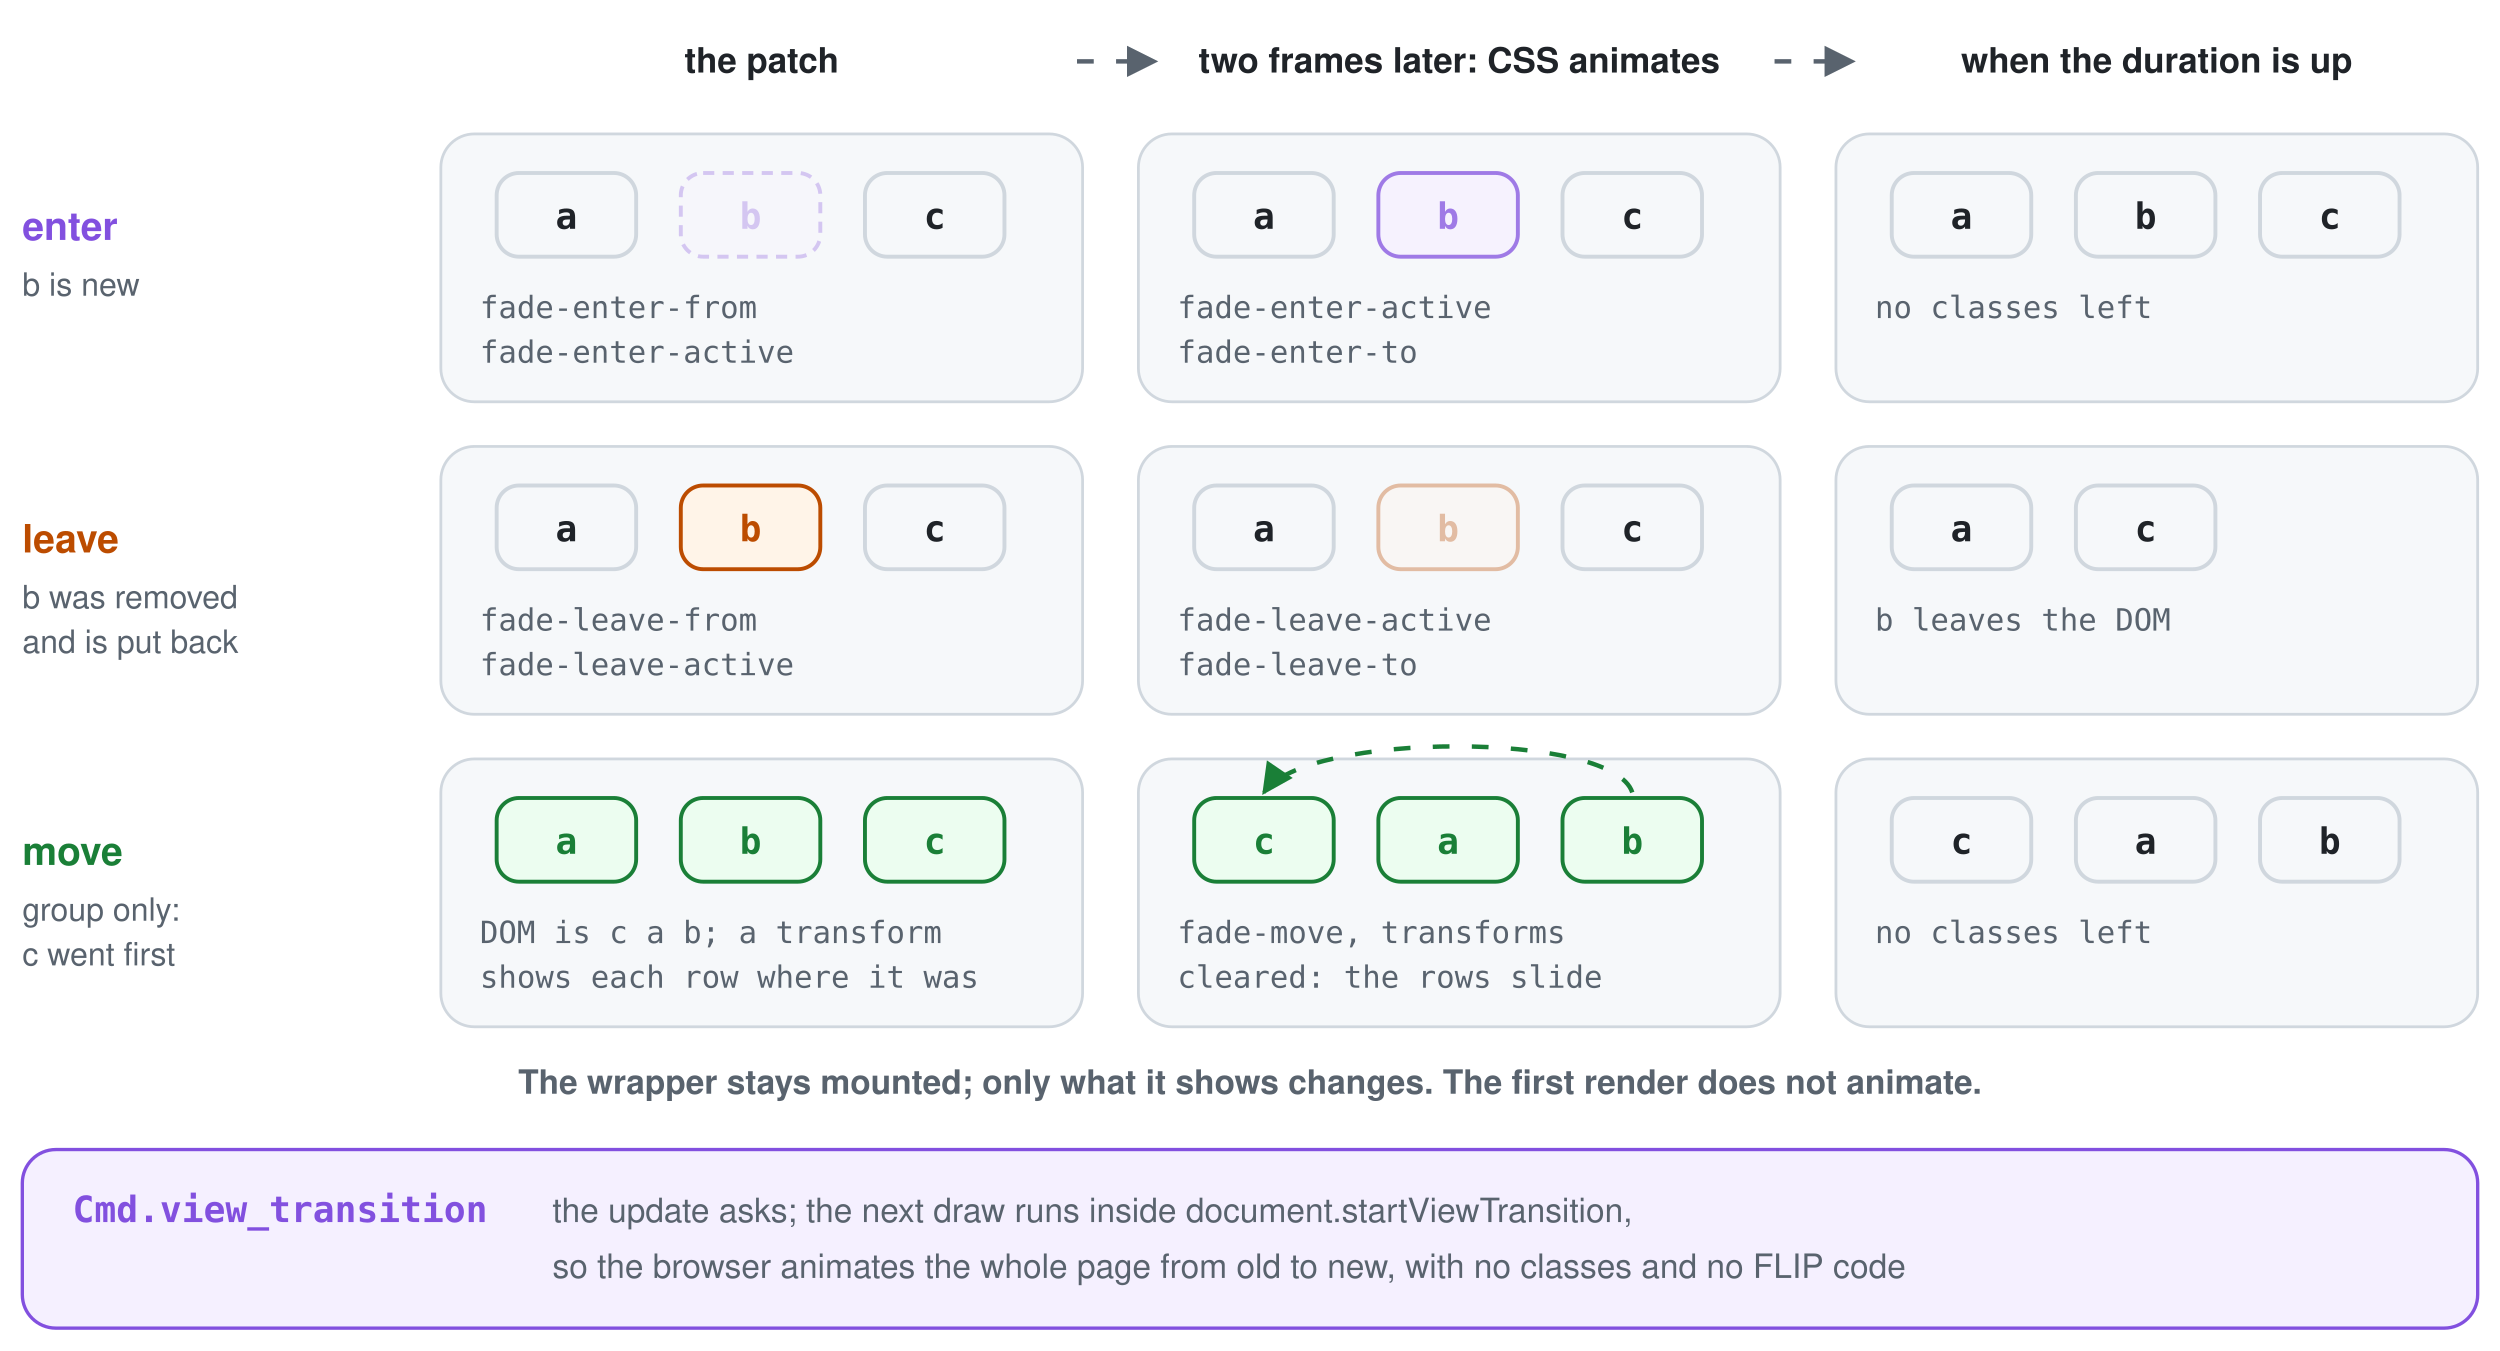
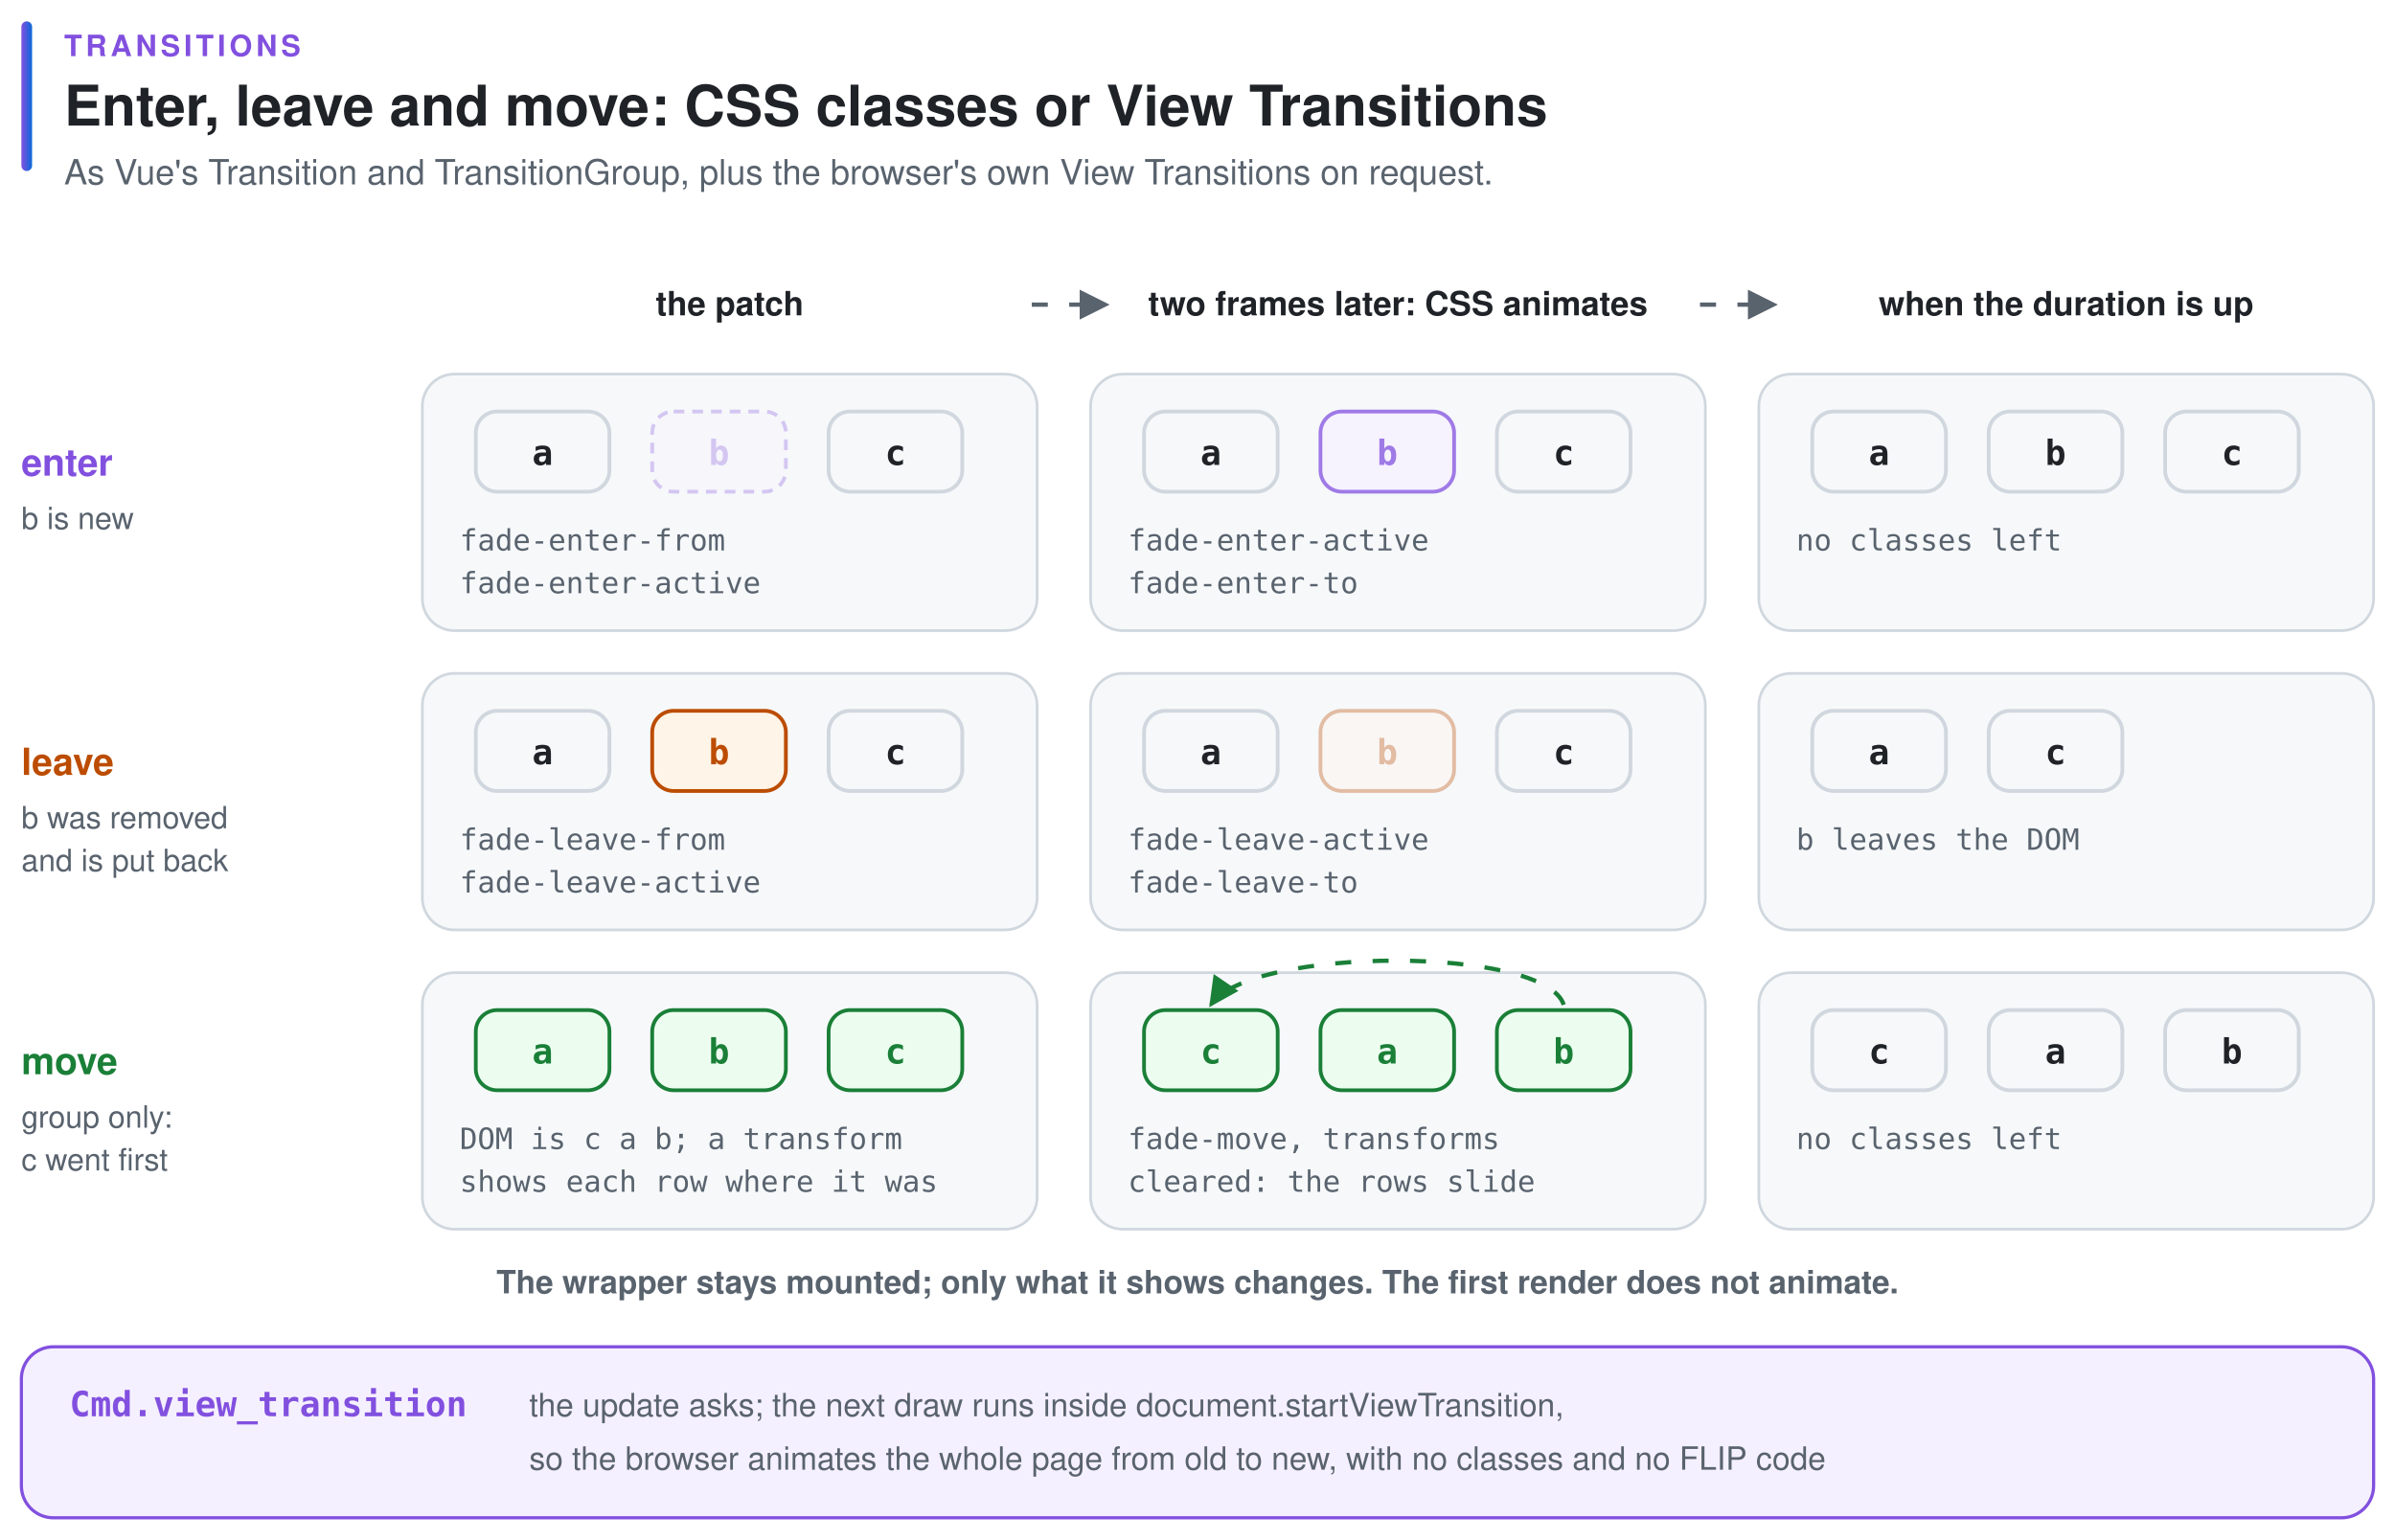
- <svg xmlns="http://www.w3.org/2000/svg" viewBox="-8 -8 896 484" width="896" height="484" role="img" aria-label="Transitions, as Vue's Transition and TransitionGroup, with name fade. Enter: in the patch the new row b gets fade-enter-from and fade-enter-active, two frames later fade-enter-to replaces fade-enter-from while CSS animates, and when the duration is up no classes are left. Leave: the removed row b is put back where it was with fade-leave-from and fade-leave-active, two frames later fade-leave-to, and when the duration is up it leaves the DOM. Move, in a group: row c went first, so after the patch the DOM is c a b but a transform shows every moved row where it was; two frames later the rows get fade-move and the transforms are cleared, so they slide to their new places; at the end no classes are left. Cmd.view_transition makes the next draw run inside document.startViewTransition, so the browser animates the whole page">
+ <svg xmlns="http://www.w3.org/2000/svg" viewBox="-8 -8 896 576" width="896" height="576" role="img" aria-label="Enter, leave and move: CSS classes or View Transitions. As Vue's Transition and TransitionGroup, plus the browser's own View Transitions on request. Transitions, as Vue's Transition and TransitionGroup, with name fade. Enter: in the patch the new row b gets fade-enter-from and fade-enter-active, two frames later fade-enter-to replaces fade-enter-from while CSS animates, and when the duration is up no classes are left. Leave: the removed row b is put back where it was with fade-leave-from and fade-leave-active, two frames later fade-leave-to, and when the duration is up it leaves the DOM. Move, in a group: row c went first, so after the patch the DOM is c a b but a transform shows every moved row where it was; two frames later the rows get fade-move and the transforms are cleared, so they slide to their new places; at the end no classes are left. Cmd.view_transition makes the next draw run inside document.startViewTransition, so the browser animates the whole page">
  <style>text { font-family: -apple-system, BlinkMacSystemFont, 'Segoe UI', Helvetica, Arial, sans-serif; fill: #1f2328; }.mono { font-family: ui-monospace, SFMono-Regular, Menlo, Consolas, monospace; white-space: pre; }.muted { fill: #59636e; } .faint { fill: #8c959f; }.accent { fill: #8250df; } .green { fill: #1a7f37; }.orange { fill: #bc4c00; } .blue { fill: #0969da; }.flow { stroke-dasharray: 6 8; animation: flow 1.1s linear infinite; }@keyframes flow { to { stroke-dashoffset: -28; } }.pulse { animation: pulse 2.2s ease-in-out infinite; }@keyframes pulse { 0%, 100% { opacity: 1; } 50% { opacity: 0.35; } }@media (prefers-reduced-motion: reduce) { .flow, .pulse { animation: none; } }</style>
  <defs>
    <marker id="arrow-muted" viewBox="0 0 10 10" refX="9" refY="5" markerWidth="7" markerHeight="7" orient="auto-start-reverse">
      <path d="M0,0 L10,5 L0,10 z" fill="#59636e" />
    </marker>
    <marker id="arrow-accent" viewBox="0 0 10 10" refX="9" refY="5" markerWidth="7" markerHeight="7" orient="auto-start-reverse">
      <path d="M0,0 L10,5 L0,10 z" fill="#8250df" />
    </marker>
    <marker id="arrow-green" viewBox="0 0 10 10" refX="9" refY="5" markerWidth="7" markerHeight="7" orient="auto-start-reverse">
      <path d="M0,0 L10,5 L0,10 z" fill="#1a7f37" />
    </marker>
    <marker id="arrow-orange" viewBox="0 0 10 10" refX="9" refY="5" markerWidth="7" markerHeight="7" orient="auto-start-reverse">
      <path d="M0,0 L10,5 L0,10 z" fill="#bc4c00" />
    </marker>
    <marker id="arrow-blue" viewBox="0 0 10 10" refX="9" refY="5" markerWidth="7" markerHeight="7" orient="auto-start-reverse">
      <path d="M0,0 L10,5 L0,10 z" fill="#0969da" />
    </marker>
    <filter id="lift" x="-5%" y="-5%" width="110%" height="125%">
      <feDropShadow dx="0" dy="2" stdDeviation="3" flood-color="#1f2328" flood-opacity="0.10" />
    </filter>
    <linearGradient id="glow" x1="0" y1="0" x2="1" y2="0">
      <stop offset="0" stop-color="#8250df" />
      <stop offset="1" stop-color="#0969da" />
    </linearGradient>
  </defs>
-   <text x="265" y="18" font-size="12.5" xml:space="preserve" font-weight="700" text-anchor="middle">the patch</text>
-   <text x="515" y="18" font-size="12.5" xml:space="preserve" font-weight="700" text-anchor="middle">two frames later: CSS animates</text>
-   <text x="765" y="18" font-size="12.5" xml:space="preserve" font-weight="700" text-anchor="middle">when the duration is up</text>
-   <line x1="378" y1="14" x2="406" y2="14" stroke="#59636e" stroke-width="1.6" marker-end="url(#arrow-muted)" class="flow" />
-   <line x1="628" y1="14" x2="656" y2="14" stroke="#59636e" stroke-width="1.6" marker-end="url(#arrow-muted)" class="flow" />
-   <text x="0" y="78" font-size="14" xml:space="preserve" class="accent" font-weight="700">enter</text>
-   <text x="0" y="98" font-size="11.5" xml:space="preserve" class="muted">b is new</text>
-   <rect x="150" y="40" width="230" height="96" rx="12" fill="#f6f8fa" stroke="#d0d7de" stroke-width="1" />
-   <g opacity="1">
-     <rect x="170" y="54" width="50" height="30" rx="8" fill="#f6f8fa" stroke="#d0d7de" stroke-width="1.4" />
-     <text x="195" y="74" font-size="13" xml:space="preserve" class="mono" font-weight="700" text-anchor="middle">a</text>
+   <rect x="0" y="0" width="4" height="56" rx="2" fill="url(#glow)" />
+   <text letter-spacing="1.4" x="16" y="13" font-size="11" xml:space="preserve" class="accent" font-weight="800">TRANSITIONS</text>
+   <text x="16" y="39" font-size="21" xml:space="preserve" font-weight="800">Enter, leave and move: CSS classes or View Transitions</text>
+   <text x="16" y="61" font-size="13" xml:space="preserve" class="muted">As Vue's Transition and TransitionGroup, plus the browser's own View Transitions on request.</text>
+   <line x1="0" y1="76" x2="880" y2="76" stroke="url(#glow)" stroke-width="1.2" opacity="0.35" />
+   <g transform="translate(0 92)">
+     <text x="265" y="18" font-size="12.5" xml:space="preserve" font-weight="700" text-anchor="middle">the patch</text>
+     <text x="515" y="18" font-size="12.5" xml:space="preserve" font-weight="700" text-anchor="middle">two frames later: CSS animates</text>
+     <text x="765" y="18" font-size="12.5" xml:space="preserve" font-weight="700" text-anchor="middle">when the duration is up</text>
+     <line x1="378" y1="14" x2="406" y2="14" stroke="#59636e" stroke-width="1.6" marker-end="url(#arrow-muted)" class="flow" />
+     <line x1="628" y1="14" x2="656" y2="14" stroke="#59636e" stroke-width="1.6" marker-end="url(#arrow-muted)" class="flow" />
+     <text x="0" y="78" font-size="14" xml:space="preserve" class="accent" font-weight="700">enter</text>
+     <text x="0" y="98" font-size="11.5" xml:space="preserve" class="muted">b is new</text>
+     <rect x="150" y="40" width="230" height="96" rx="12" fill="#f6f8fa" stroke="#d0d7de" stroke-width="1" />
+     <g opacity="1">
+       <rect x="170" y="54" width="50" height="30" rx="8" fill="#f6f8fa" stroke="#d0d7de" stroke-width="1.4" />
+       <text x="195" y="74" font-size="13" xml:space="preserve" class="mono" font-weight="700" text-anchor="middle">a</text>
+     </g>
+     <g opacity="0.3">
+       <rect x="236" y="54" width="50" height="30" rx="8" fill="#f5f0ff" stroke="#8250df" stroke-width="1.4" stroke-dasharray="4 3" />
+       <text x="261" y="74" font-size="13" xml:space="preserve" class="mono accent" font-weight="700" text-anchor="middle">b</text>
+     </g>
+     <g opacity="1">
+       <rect x="302" y="54" width="50" height="30" rx="8" fill="#f6f8fa" stroke="#d0d7de" stroke-width="1.4" />
+       <text x="327" y="74" font-size="13" xml:space="preserve" class="mono" font-weight="700" text-anchor="middle">c</text>
+     </g>
+     <text x="164" y="106" font-size="11" xml:space="preserve" class="mono muted">fade-enter-from</text>
+     <text x="164" y="122" font-size="11" xml:space="preserve" class="mono muted">fade-enter-active</text>
+     <rect x="400" y="40" width="230" height="96" rx="12" fill="#f6f8fa" stroke="#d0d7de" stroke-width="1" />
+     <g opacity="1">
+       <rect x="420" y="54" width="50" height="30" rx="8" fill="#f6f8fa" stroke="#d0d7de" stroke-width="1.4" />
+       <text x="445" y="74" font-size="13" xml:space="preserve" class="mono" font-weight="700" text-anchor="middle">a</text>
+     </g>
+     <g opacity="0.75">
+       <rect x="486" y="54" width="50" height="30" rx="8" fill="#f5f0ff" stroke="#8250df" stroke-width="1.4" />
+       <text x="511" y="74" font-size="13" xml:space="preserve" class="mono accent" font-weight="700" text-anchor="middle">b</text>
+     </g>
+     <g opacity="1">
+       <rect x="552" y="54" width="50" height="30" rx="8" fill="#f6f8fa" stroke="#d0d7de" stroke-width="1.4" />
+       <text x="577" y="74" font-size="13" xml:space="preserve" class="mono" font-weight="700" text-anchor="middle">c</text>
+     </g>
+     <text x="414" y="106" font-size="11" xml:space="preserve" class="mono muted">fade-enter-active</text>
+     <text x="414" y="122" font-size="11" xml:space="preserve" class="mono muted">fade-enter-to</text>
+     <rect x="650" y="40" width="230" height="96" rx="12" fill="#f6f8fa" stroke="#d0d7de" stroke-width="1" />
+     <g opacity="1">
+       <rect x="670" y="54" width="50" height="30" rx="8" fill="#f6f8fa" stroke="#d0d7de" stroke-width="1.4" />
+       <text x="695" y="74" font-size="13" xml:space="preserve" class="mono" font-weight="700" text-anchor="middle">a</text>
+     </g>
+     <g opacity="1">
+       <rect x="736" y="54" width="50" height="30" rx="8" fill="#f6f8fa" stroke="#d0d7de" stroke-width="1.4" />
+       <text x="761" y="74" font-size="13" xml:space="preserve" class="mono" font-weight="700" text-anchor="middle">b</text>
+     </g>
+     <g opacity="1">
+       <rect x="802" y="54" width="50" height="30" rx="8" fill="#f6f8fa" stroke="#d0d7de" stroke-width="1.4" />
+       <text x="827" y="74" font-size="13" xml:space="preserve" class="mono" font-weight="700" text-anchor="middle">c</text>
+     </g>
+     <text x="664" y="106" font-size="11" xml:space="preserve" class="mono muted">no classes left</text>
+     <text x="0" y="190" font-size="14" xml:space="preserve" class="orange" font-weight="700">leave</text>
+     <text x="0" y="210" font-size="11.5" xml:space="preserve" class="muted">b was removed</text>
+     <text x="0" y="226" font-size="11.5" xml:space="preserve" class="muted">and is put back</text>
+     <rect x="150" y="152" width="230" height="96" rx="12" fill="#f6f8fa" stroke="#d0d7de" stroke-width="1" />
+     <g opacity="1">
+       <rect x="170" y="166" width="50" height="30" rx="8" fill="#f6f8fa" stroke="#d0d7de" stroke-width="1.4" />
+       <text x="195" y="186" font-size="13" xml:space="preserve" class="mono" font-weight="700" text-anchor="middle">a</text>
+     </g>
+     <g opacity="1">
+       <rect x="236" y="166" width="50" height="30" rx="8" fill="#fff4e8" stroke="#bc4c00" stroke-width="1.4" />
+       <text x="261" y="186" font-size="13" xml:space="preserve" class="mono orange" font-weight="700" text-anchor="middle">b</text>
+     </g>
+     <g opacity="1">
+       <rect x="302" y="166" width="50" height="30" rx="8" fill="#f6f8fa" stroke="#d0d7de" stroke-width="1.4" />
+       <text x="327" y="186" font-size="13" xml:space="preserve" class="mono" font-weight="700" text-anchor="middle">c</text>
+     </g>
+     <text x="164" y="218" font-size="11" xml:space="preserve" class="mono muted">fade-leave-from</text>
+     <text x="164" y="234" font-size="11" xml:space="preserve" class="mono muted">fade-leave-active</text>
+     <rect x="400" y="152" width="230" height="96" rx="12" fill="#f6f8fa" stroke="#d0d7de" stroke-width="1" />
+     <g opacity="1">
+       <rect x="420" y="166" width="50" height="30" rx="8" fill="#f6f8fa" stroke="#d0d7de" stroke-width="1.4" />
+       <text x="445" y="186" font-size="13" xml:space="preserve" class="mono" font-weight="700" text-anchor="middle">a</text>
+     </g>
+     <g opacity="0.35">
+       <rect x="486" y="166" width="50" height="30" rx="8" fill="#fff4e8" stroke="#bc4c00" stroke-width="1.4" />
+       <text x="511" y="186" font-size="13" xml:space="preserve" class="mono orange" font-weight="700" text-anchor="middle">b</text>
+     </g>
+     <g opacity="1">
+       <rect x="552" y="166" width="50" height="30" rx="8" fill="#f6f8fa" stroke="#d0d7de" stroke-width="1.4" />
+       <text x="577" y="186" font-size="13" xml:space="preserve" class="mono" font-weight="700" text-anchor="middle">c</text>
+     </g>
+     <text x="414" y="218" font-size="11" xml:space="preserve" class="mono muted">fade-leave-active</text>
+     <text x="414" y="234" font-size="11" xml:space="preserve" class="mono muted">fade-leave-to</text>
+     <rect x="650" y="152" width="230" height="96" rx="12" fill="#f6f8fa" stroke="#d0d7de" stroke-width="1" />
+     <g opacity="1">
+       <rect x="670" y="166" width="50" height="30" rx="8" fill="#f6f8fa" stroke="#d0d7de" stroke-width="1.4" />
+       <text x="695" y="186" font-size="13" xml:space="preserve" class="mono" font-weight="700" text-anchor="middle">a</text>
+     </g>
+     <g opacity="1">
+       <rect x="736" y="166" width="50" height="30" rx="8" fill="#f6f8fa" stroke="#d0d7de" stroke-width="1.4" />
+       <text x="761" y="186" font-size="13" xml:space="preserve" class="mono" font-weight="700" text-anchor="middle">c</text>
+     </g>
+     <text x="664" y="218" font-size="11" xml:space="preserve" class="mono muted">b leaves the DOM</text>
+     <text x="0" y="302" font-size="14" xml:space="preserve" class="green" font-weight="700">move</text>
+     <text x="0" y="322" font-size="11.5" xml:space="preserve" class="muted">group only:</text>
+     <text x="0" y="338" font-size="11.5" xml:space="preserve" class="muted">c went first</text>
+     <rect x="150" y="264" width="230" height="96" rx="12" fill="#f6f8fa" stroke="#d0d7de" stroke-width="1" />
+     <g opacity="1">
+       <rect x="170" y="278" width="50" height="30" rx="8" fill="#ecfdf0" stroke="#1a7f37" stroke-width="1.4" />
+       <text x="195" y="298" font-size="13" xml:space="preserve" class="mono green" font-weight="700" text-anchor="middle">a</text>
+     </g>
+     <g opacity="1">
+       <rect x="236" y="278" width="50" height="30" rx="8" fill="#ecfdf0" stroke="#1a7f37" stroke-width="1.4" />
+       <text x="261" y="298" font-size="13" xml:space="preserve" class="mono green" font-weight="700" text-anchor="middle">b</text>
+     </g>
+     <g opacity="1">
+       <rect x="302" y="278" width="50" height="30" rx="8" fill="#ecfdf0" stroke="#1a7f37" stroke-width="1.4" />
+       <text x="327" y="298" font-size="13" xml:space="preserve" class="mono green" font-weight="700" text-anchor="middle">c</text>
+     </g>
+     <text x="164" y="330" font-size="11" xml:space="preserve" class="mono muted">DOM is c a b; a transform</text>
+     <text x="164" y="346" font-size="11" xml:space="preserve" class="mono muted">shows each row where it was</text>
+     <rect x="400" y="264" width="230" height="96" rx="12" fill="#f6f8fa" stroke="#d0d7de" stroke-width="1" />
+     <g opacity="1">
+       <rect x="420" y="278" width="50" height="30" rx="8" fill="#ecfdf0" stroke="#1a7f37" stroke-width="1.4" />
+       <text x="445" y="298" font-size="13" xml:space="preserve" class="mono green" font-weight="700" text-anchor="middle">c</text>
+     </g>
+     <g opacity="1">
+       <rect x="486" y="278" width="50" height="30" rx="8" fill="#ecfdf0" stroke="#1a7f37" stroke-width="1.4" />
+       <text x="511" y="298" font-size="13" xml:space="preserve" class="mono green" font-weight="700" text-anchor="middle">a</text>
+     </g>
+     <g opacity="1">
+       <rect x="552" y="278" width="50" height="30" rx="8" fill="#ecfdf0" stroke="#1a7f37" stroke-width="1.4" />
+       <text x="577" y="298" font-size="13" xml:space="preserve" class="mono green" font-weight="700" text-anchor="middle">b</text>
+     </g>
+     <text x="414" y="330" font-size="11" xml:space="preserve" class="mono muted">fade-move, transforms</text>
+     <text x="414" y="346" font-size="11" xml:space="preserve" class="mono muted">cleared: the rows slide</text>
+     <rect x="650" y="264" width="230" height="96" rx="12" fill="#f6f8fa" stroke="#d0d7de" stroke-width="1" />
+     <g opacity="1">
+       <rect x="670" y="278" width="50" height="30" rx="8" fill="#f6f8fa" stroke="#d0d7de" stroke-width="1.4" />
+       <text x="695" y="298" font-size="13" xml:space="preserve" class="mono" font-weight="700" text-anchor="middle">c</text>
+     </g>
+     <g opacity="1">
+       <rect x="736" y="278" width="50" height="30" rx="8" fill="#f6f8fa" stroke="#d0d7de" stroke-width="1.4" />
+       <text x="761" y="298" font-size="13" xml:space="preserve" class="mono" font-weight="700" text-anchor="middle">a</text>
+     </g>
+     <g opacity="1">
+       <rect x="802" y="278" width="50" height="30" rx="8" fill="#f6f8fa" stroke="#d0d7de" stroke-width="1.4" />
+       <text x="827" y="298" font-size="13" xml:space="preserve" class="mono" font-weight="700" text-anchor="middle">b</text>
+     </g>
+     <text x="664" y="330" font-size="11" xml:space="preserve" class="mono muted">no classes left</text>
+     <path d="M577,276 C570,254 460,254 445,276" fill="none" stroke="#1a7f37" stroke-width="1.6" marker-end="url(#arrow-green)" class="flow" />
+     <text x="440" y="384" font-size="12" xml:space="preserve" class="muted" font-weight="600" text-anchor="middle">The wrapper stays mounted; only what it shows changes. The first render does not animate.</text>
+     <rect x="0" y="404" width="880" height="64" rx="12" fill="#f5f0ff" stroke="#8250df" stroke-width="1.2" />
+     <text x="18" y="430" font-size="13" xml:space="preserve" class="mono accent" font-weight="700">Cmd.view_transition</text>
+     <text x="190" y="430" font-size="12" xml:space="preserve" class="muted">the update asks; the next draw runs inside document.startViewTransition,</text>
+     <text x="190" y="450" font-size="12" xml:space="preserve" class="muted">so the browser animates the whole page from old to new, with no classes and no FLIP code</text>
  </g>
-   <g opacity="0.3">
-     <rect x="236" y="54" width="50" height="30" rx="8" fill="#f5f0ff" stroke="#8250df" stroke-width="1.4" stroke-dasharray="4 3" />
-     <text x="261" y="74" font-size="13" xml:space="preserve" class="mono accent" font-weight="700" text-anchor="middle">b</text>
-   </g>
-   <g opacity="1">
-     <rect x="302" y="54" width="50" height="30" rx="8" fill="#f6f8fa" stroke="#d0d7de" stroke-width="1.4" />
-     <text x="327" y="74" font-size="13" xml:space="preserve" class="mono" font-weight="700" text-anchor="middle">c</text>
-   </g>
-   <text x="164" y="106" font-size="11" xml:space="preserve" class="mono muted">fade-enter-from</text>
-   <text x="164" y="122" font-size="11" xml:space="preserve" class="mono muted">fade-enter-active</text>
-   <rect x="400" y="40" width="230" height="96" rx="12" fill="#f6f8fa" stroke="#d0d7de" stroke-width="1" />
-   <g opacity="1">
-     <rect x="420" y="54" width="50" height="30" rx="8" fill="#f6f8fa" stroke="#d0d7de" stroke-width="1.4" />
-     <text x="445" y="74" font-size="13" xml:space="preserve" class="mono" font-weight="700" text-anchor="middle">a</text>
-   </g>
-   <g opacity="0.75">
-     <rect x="486" y="54" width="50" height="30" rx="8" fill="#f5f0ff" stroke="#8250df" stroke-width="1.4" />
-     <text x="511" y="74" font-size="13" xml:space="preserve" class="mono accent" font-weight="700" text-anchor="middle">b</text>
-   </g>
-   <g opacity="1">
-     <rect x="552" y="54" width="50" height="30" rx="8" fill="#f6f8fa" stroke="#d0d7de" stroke-width="1.4" />
-     <text x="577" y="74" font-size="13" xml:space="preserve" class="mono" font-weight="700" text-anchor="middle">c</text>
-   </g>
-   <text x="414" y="106" font-size="11" xml:space="preserve" class="mono muted">fade-enter-active</text>
-   <text x="414" y="122" font-size="11" xml:space="preserve" class="mono muted">fade-enter-to</text>
-   <rect x="650" y="40" width="230" height="96" rx="12" fill="#f6f8fa" stroke="#d0d7de" stroke-width="1" />
-   <g opacity="1">
-     <rect x="670" y="54" width="50" height="30" rx="8" fill="#f6f8fa" stroke="#d0d7de" stroke-width="1.4" />
-     <text x="695" y="74" font-size="13" xml:space="preserve" class="mono" font-weight="700" text-anchor="middle">a</text>
-   </g>
-   <g opacity="1">
-     <rect x="736" y="54" width="50" height="30" rx="8" fill="#f6f8fa" stroke="#d0d7de" stroke-width="1.4" />
-     <text x="761" y="74" font-size="13" xml:space="preserve" class="mono" font-weight="700" text-anchor="middle">b</text>
-   </g>
-   <g opacity="1">
-     <rect x="802" y="54" width="50" height="30" rx="8" fill="#f6f8fa" stroke="#d0d7de" stroke-width="1.4" />
-     <text x="827" y="74" font-size="13" xml:space="preserve" class="mono" font-weight="700" text-anchor="middle">c</text>
-   </g>
-   <text x="664" y="106" font-size="11" xml:space="preserve" class="mono muted">no classes left</text>
-   <text x="0" y="190" font-size="14" xml:space="preserve" class="orange" font-weight="700">leave</text>
-   <text x="0" y="210" font-size="11.5" xml:space="preserve" class="muted">b was removed</text>
-   <text x="0" y="226" font-size="11.5" xml:space="preserve" class="muted">and is put back</text>
-   <rect x="150" y="152" width="230" height="96" rx="12" fill="#f6f8fa" stroke="#d0d7de" stroke-width="1" />
-   <g opacity="1">
-     <rect x="170" y="166" width="50" height="30" rx="8" fill="#f6f8fa" stroke="#d0d7de" stroke-width="1.4" />
-     <text x="195" y="186" font-size="13" xml:space="preserve" class="mono" font-weight="700" text-anchor="middle">a</text>
-   </g>
-   <g opacity="1">
-     <rect x="236" y="166" width="50" height="30" rx="8" fill="#fff4e8" stroke="#bc4c00" stroke-width="1.4" />
-     <text x="261" y="186" font-size="13" xml:space="preserve" class="mono orange" font-weight="700" text-anchor="middle">b</text>
-   </g>
-   <g opacity="1">
-     <rect x="302" y="166" width="50" height="30" rx="8" fill="#f6f8fa" stroke="#d0d7de" stroke-width="1.4" />
-     <text x="327" y="186" font-size="13" xml:space="preserve" class="mono" font-weight="700" text-anchor="middle">c</text>
-   </g>
-   <text x="164" y="218" font-size="11" xml:space="preserve" class="mono muted">fade-leave-from</text>
-   <text x="164" y="234" font-size="11" xml:space="preserve" class="mono muted">fade-leave-active</text>
-   <rect x="400" y="152" width="230" height="96" rx="12" fill="#f6f8fa" stroke="#d0d7de" stroke-width="1" />
-   <g opacity="1">
-     <rect x="420" y="166" width="50" height="30" rx="8" fill="#f6f8fa" stroke="#d0d7de" stroke-width="1.4" />
-     <text x="445" y="186" font-size="13" xml:space="preserve" class="mono" font-weight="700" text-anchor="middle">a</text>
-   </g>
-   <g opacity="0.35">
-     <rect x="486" y="166" width="50" height="30" rx="8" fill="#fff4e8" stroke="#bc4c00" stroke-width="1.4" />
-     <text x="511" y="186" font-size="13" xml:space="preserve" class="mono orange" font-weight="700" text-anchor="middle">b</text>
-   </g>
-   <g opacity="1">
-     <rect x="552" y="166" width="50" height="30" rx="8" fill="#f6f8fa" stroke="#d0d7de" stroke-width="1.4" />
-     <text x="577" y="186" font-size="13" xml:space="preserve" class="mono" font-weight="700" text-anchor="middle">c</text>
-   </g>
-   <text x="414" y="218" font-size="11" xml:space="preserve" class="mono muted">fade-leave-active</text>
-   <text x="414" y="234" font-size="11" xml:space="preserve" class="mono muted">fade-leave-to</text>
-   <rect x="650" y="152" width="230" height="96" rx="12" fill="#f6f8fa" stroke="#d0d7de" stroke-width="1" />
-   <g opacity="1">
-     <rect x="670" y="166" width="50" height="30" rx="8" fill="#f6f8fa" stroke="#d0d7de" stroke-width="1.4" />
-     <text x="695" y="186" font-size="13" xml:space="preserve" class="mono" font-weight="700" text-anchor="middle">a</text>
-   </g>
-   <g opacity="1">
-     <rect x="736" y="166" width="50" height="30" rx="8" fill="#f6f8fa" stroke="#d0d7de" stroke-width="1.4" />
-     <text x="761" y="186" font-size="13" xml:space="preserve" class="mono" font-weight="700" text-anchor="middle">c</text>
-   </g>
-   <text x="664" y="218" font-size="11" xml:space="preserve" class="mono muted">b leaves the DOM</text>
-   <text x="0" y="302" font-size="14" xml:space="preserve" class="green" font-weight="700">move</text>
-   <text x="0" y="322" font-size="11.5" xml:space="preserve" class="muted">group only:</text>
-   <text x="0" y="338" font-size="11.5" xml:space="preserve" class="muted">c went first</text>
-   <rect x="150" y="264" width="230" height="96" rx="12" fill="#f6f8fa" stroke="#d0d7de" stroke-width="1" />
-   <g opacity="1">
-     <rect x="170" y="278" width="50" height="30" rx="8" fill="#ecfdf0" stroke="#1a7f37" stroke-width="1.4" />
-     <text x="195" y="298" font-size="13" xml:space="preserve" class="mono green" font-weight="700" text-anchor="middle">a</text>
-   </g>
-   <g opacity="1">
-     <rect x="236" y="278" width="50" height="30" rx="8" fill="#ecfdf0" stroke="#1a7f37" stroke-width="1.4" />
-     <text x="261" y="298" font-size="13" xml:space="preserve" class="mono green" font-weight="700" text-anchor="middle">b</text>
-   </g>
-   <g opacity="1">
-     <rect x="302" y="278" width="50" height="30" rx="8" fill="#ecfdf0" stroke="#1a7f37" stroke-width="1.4" />
-     <text x="327" y="298" font-size="13" xml:space="preserve" class="mono green" font-weight="700" text-anchor="middle">c</text>
-   </g>
-   <text x="164" y="330" font-size="11" xml:space="preserve" class="mono muted">DOM is c a b; a transform</text>
-   <text x="164" y="346" font-size="11" xml:space="preserve" class="mono muted">shows each row where it was</text>
-   <rect x="400" y="264" width="230" height="96" rx="12" fill="#f6f8fa" stroke="#d0d7de" stroke-width="1" />
-   <g opacity="1">
-     <rect x="420" y="278" width="50" height="30" rx="8" fill="#ecfdf0" stroke="#1a7f37" stroke-width="1.4" />
-     <text x="445" y="298" font-size="13" xml:space="preserve" class="mono green" font-weight="700" text-anchor="middle">c</text>
-   </g>
-   <g opacity="1">
-     <rect x="486" y="278" width="50" height="30" rx="8" fill="#ecfdf0" stroke="#1a7f37" stroke-width="1.4" />
-     <text x="511" y="298" font-size="13" xml:space="preserve" class="mono green" font-weight="700" text-anchor="middle">a</text>
-   </g>
-   <g opacity="1">
-     <rect x="552" y="278" width="50" height="30" rx="8" fill="#ecfdf0" stroke="#1a7f37" stroke-width="1.4" />
-     <text x="577" y="298" font-size="13" xml:space="preserve" class="mono green" font-weight="700" text-anchor="middle">b</text>
-   </g>
-   <text x="414" y="330" font-size="11" xml:space="preserve" class="mono muted">fade-move, transforms</text>
-   <text x="414" y="346" font-size="11" xml:space="preserve" class="mono muted">cleared: the rows slide</text>
-   <rect x="650" y="264" width="230" height="96" rx="12" fill="#f6f8fa" stroke="#d0d7de" stroke-width="1" />
-   <g opacity="1">
-     <rect x="670" y="278" width="50" height="30" rx="8" fill="#f6f8fa" stroke="#d0d7de" stroke-width="1.4" />
-     <text x="695" y="298" font-size="13" xml:space="preserve" class="mono" font-weight="700" text-anchor="middle">c</text>
-   </g>
-   <g opacity="1">
-     <rect x="736" y="278" width="50" height="30" rx="8" fill="#f6f8fa" stroke="#d0d7de" stroke-width="1.4" />
-     <text x="761" y="298" font-size="13" xml:space="preserve" class="mono" font-weight="700" text-anchor="middle">a</text>
-   </g>
-   <g opacity="1">
-     <rect x="802" y="278" width="50" height="30" rx="8" fill="#f6f8fa" stroke="#d0d7de" stroke-width="1.4" />
-     <text x="827" y="298" font-size="13" xml:space="preserve" class="mono" font-weight="700" text-anchor="middle">b</text>
-   </g>
-   <text x="664" y="330" font-size="11" xml:space="preserve" class="mono muted">no classes left</text>
-   <path d="M577,276 C570,254 460,254 445,276" fill="none" stroke="#1a7f37" stroke-width="1.6" marker-end="url(#arrow-green)" class="flow" />
-   <text x="440" y="384" font-size="12" xml:space="preserve" class="muted" font-weight="600" text-anchor="middle">The wrapper stays mounted; only what it shows changes. The first render does not animate.</text>
-   <rect x="0" y="404" width="880" height="64" rx="12" fill="#f5f0ff" stroke="#8250df" stroke-width="1.2" />
-   <text x="18" y="430" font-size="13" xml:space="preserve" class="mono accent" font-weight="700">Cmd.view_transition</text>
-   <text x="190" y="430" font-size="12" xml:space="preserve" class="muted">the update asks; the next draw runs inside document.startViewTransition,</text>
-   <text x="190" y="450" font-size="12" xml:space="preserve" class="muted">so the browser animates the whole page from old to new, with no classes and no FLIP code</text>
</svg>
